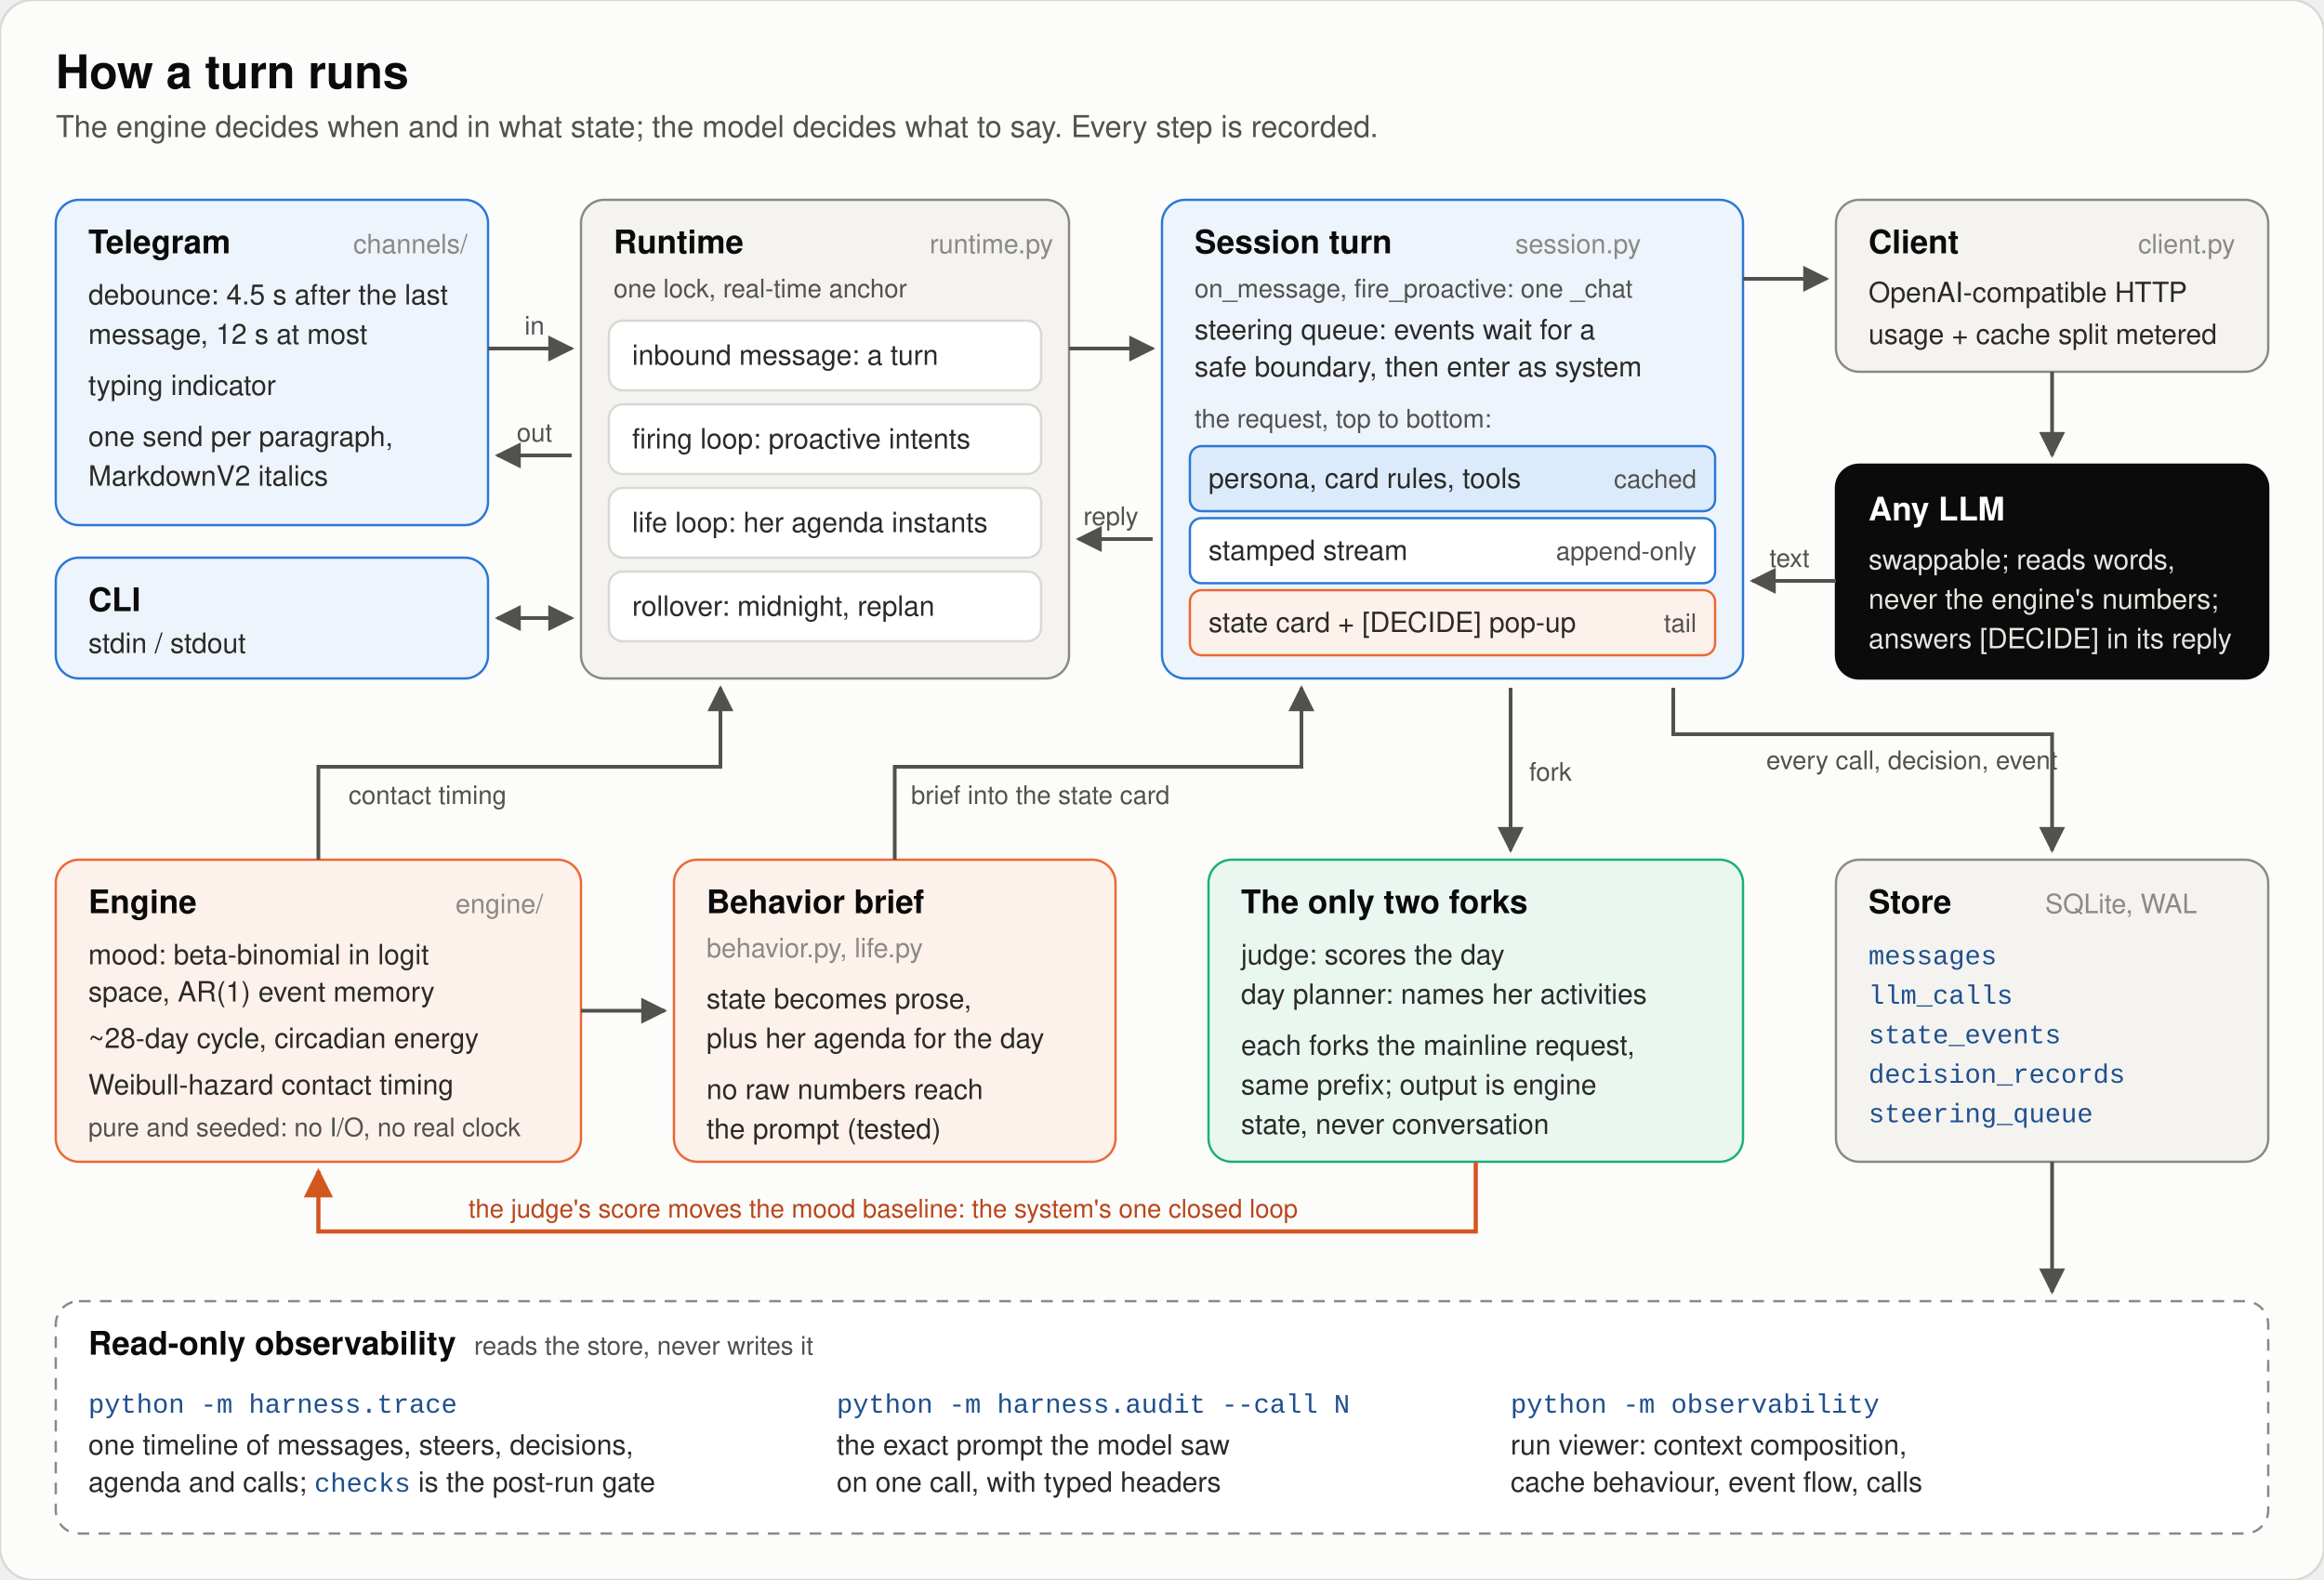
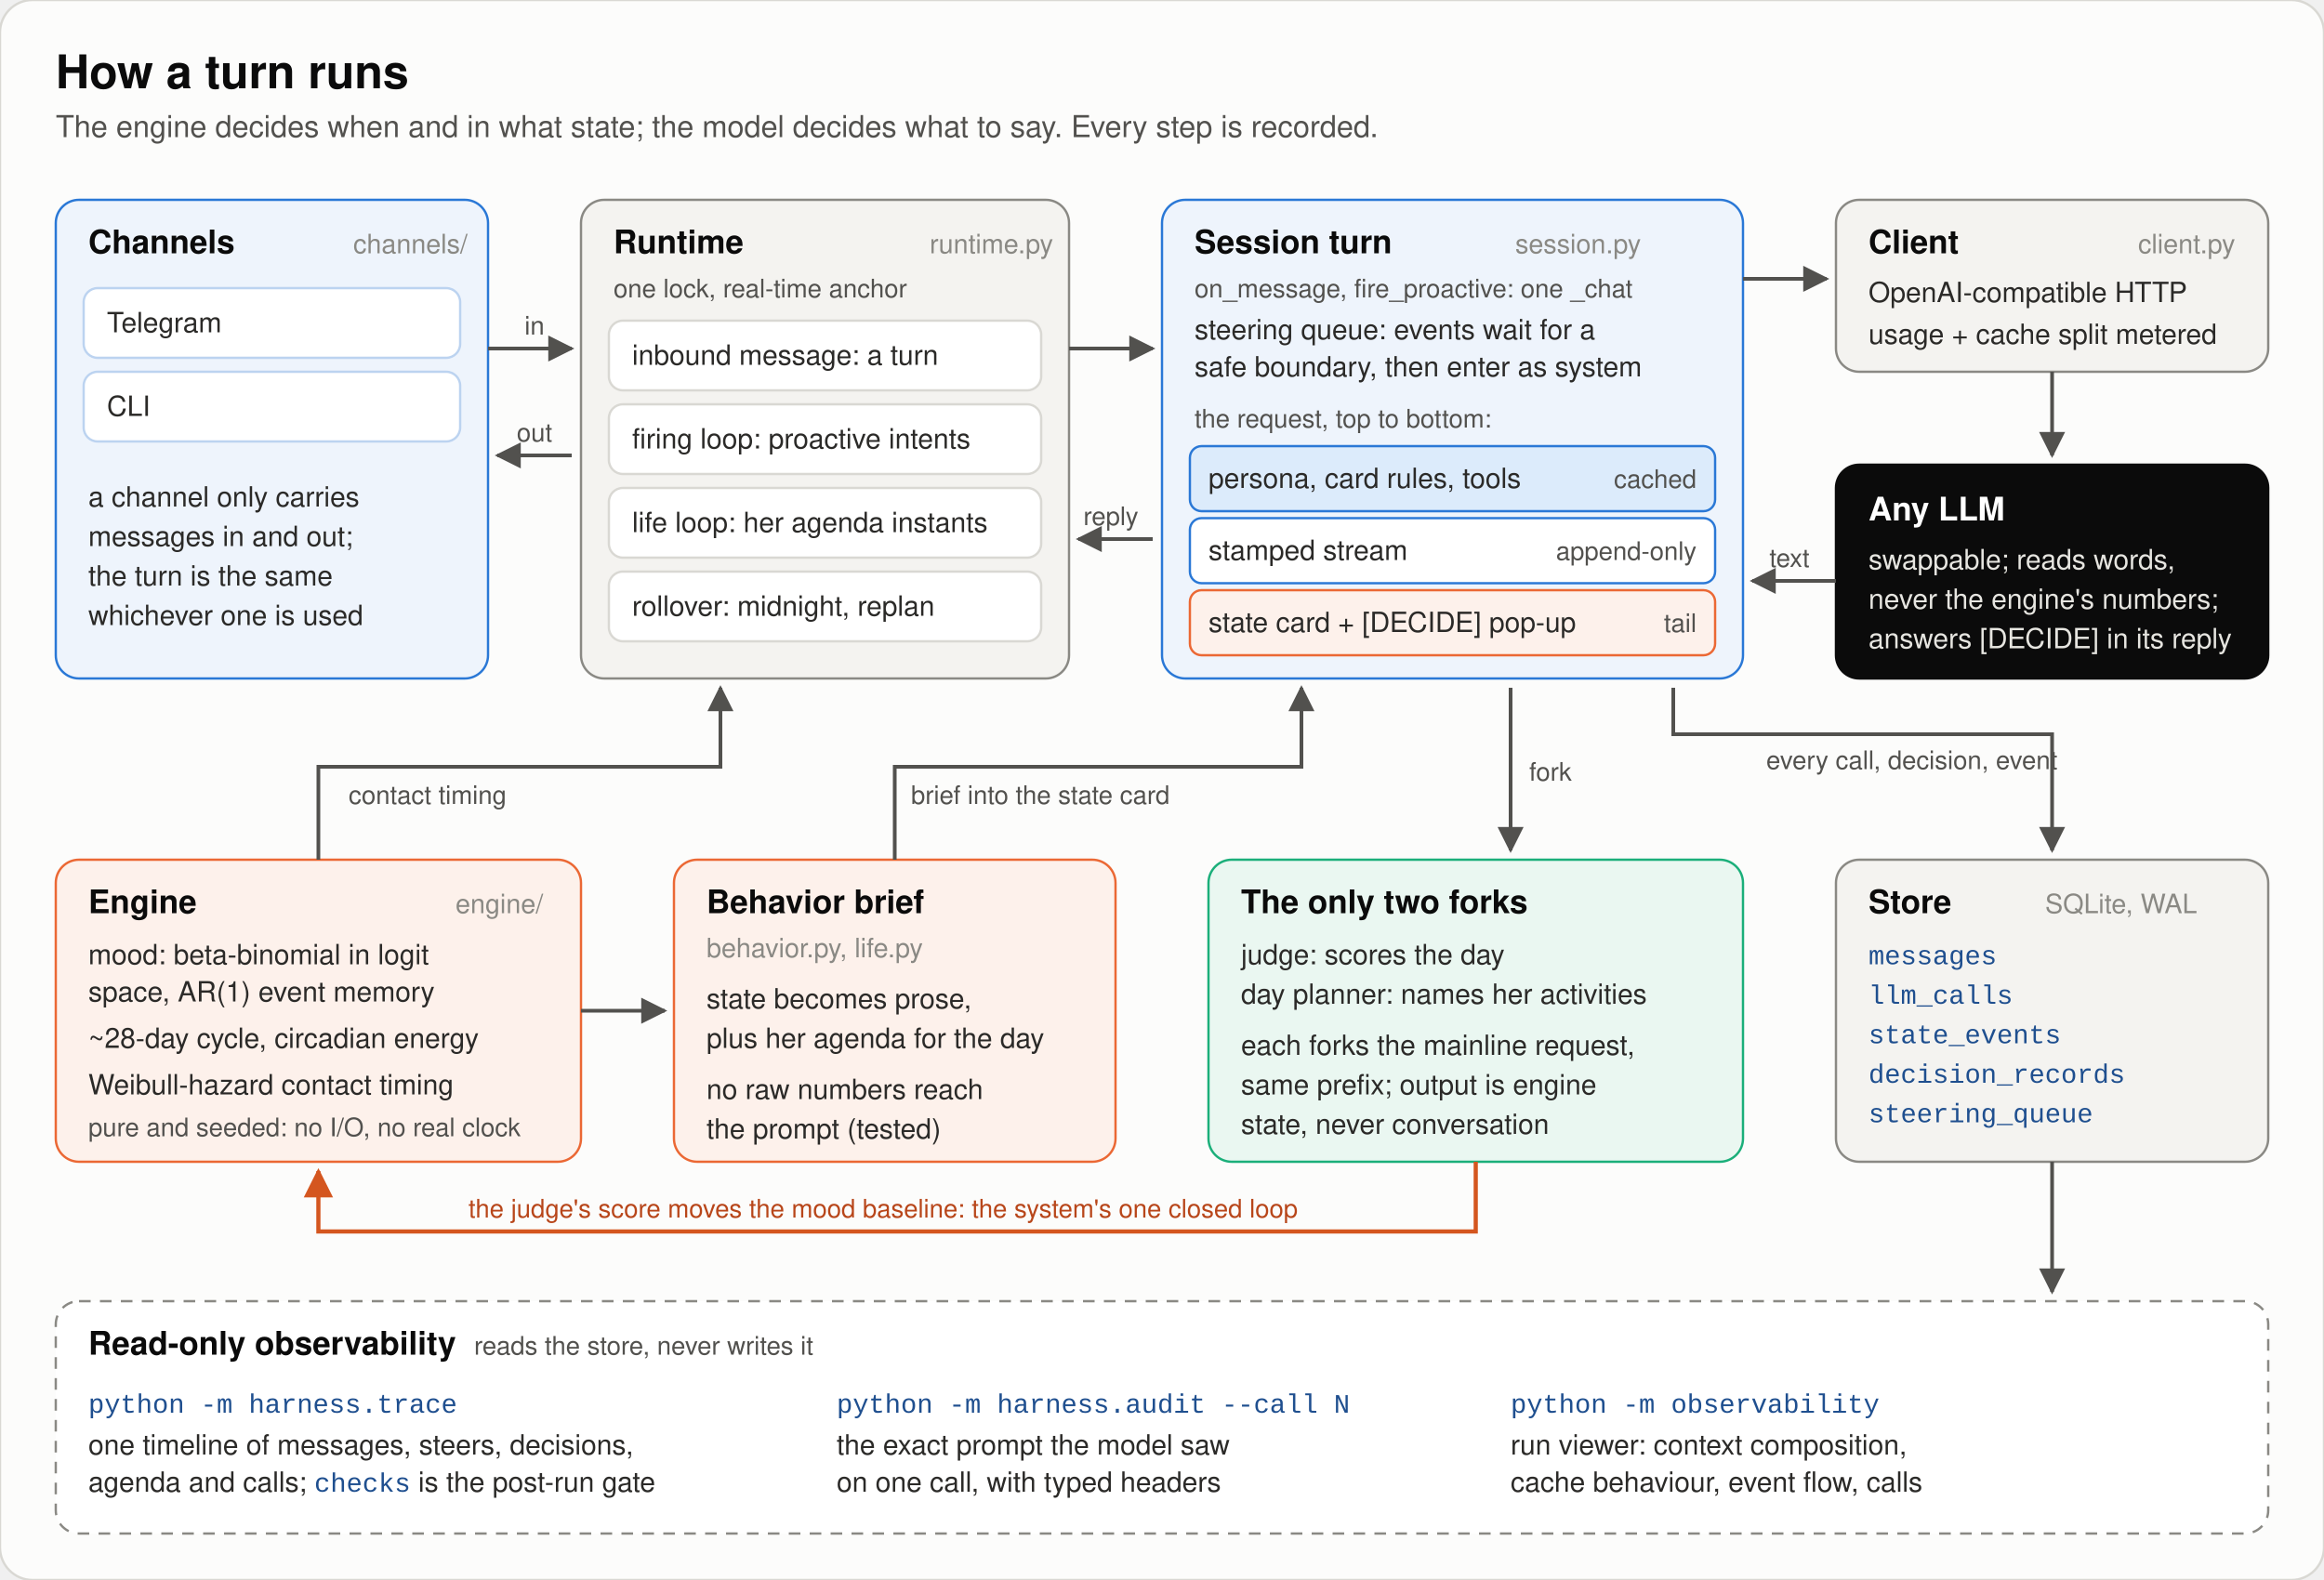
<svg xmlns="http://www.w3.org/2000/svg" width="1000" height="680" viewBox="0 0 1000 680" role="img" aria-labelledby="t d">
  <defs>
    <marker id="a" viewBox="0 0 10 10" refX="9" refY="5" markerWidth="7" markerHeight="7" orient="auto-start-reverse">
      <path d="M0,0 L10,5 L0,10 z" fill="#52514e" />
    </marker>
    <marker id="ao" viewBox="0 0 10 10" refX="9" refY="5" markerWidth="7" markerHeight="7" orient="auto-start-reverse">
      <path d="M0,0 L10,5 L0,10 z" fill="#d4561f" />
    </marker>
  </defs>
  <style>
    text { font-family: -apple-system, "Segoe UI", Helvetica, Arial, sans-serif; fill: #0b0b0b; }
    .h { font-size: 20px; font-weight: 600; }
    .sub { font-size: 13px; fill: #52514e; }
    .bt { font-size: 14px; font-weight: 600; }
    .p { font-size: 11.5px; fill: #8a8984; }
    .b { font-size: 12px; fill: #2b2a28; }
    .m { font-family: "SFMono-Regular", Consolas, "Liberation Mono", Menlo, monospace; font-size: 11.5px; fill: #1f4f8f; }
    .l { font-size: 11px; fill: #52514e; }
    .lo { font-size: 11px; fill: #b8461a; }
    .w { stroke: #52514e; stroke-width: 1.6; fill: none; }
    .wo { stroke: #d4561f; stroke-width: 1.8; fill: none; }
  </style>
  <rect x="0" y="0" width="1000" height="680" rx="14" fill="#fcfcfb" stroke="#d9d8d3" />
  <text x="24" y="38" class="h">How a turn runs</text>
  <text x="24" y="59" class="sub">The engine decides when and in what state; the model decides what to say. Every step is recorded.</text>
-   <rect x="24" y="86" width="186" height="140" rx="10" fill="#eef4fc" stroke="#2a78d6" />
-   <text x="38" y="109" class="bt">Telegram</text>
+   <rect x="24" y="86" width="186" height="206" rx="10" fill="#eef4fc" stroke="#2a78d6" />
+   <text x="38" y="109" class="bt">Channels</text>
  <text x="152" y="109" class="p">channels/</text>
-   <text x="38" y="131" class="b">debounce: 4.5 s after the last</text>
-   <text x="38" y="148" class="b">message, 12 s at most</text>
-   <text x="38" y="170" class="b">typing indicator</text>
-   <text x="38" y="192" class="b">one send per paragraph,</text>
-   <text x="38" y="209" class="b">MarkdownV2 italics</text>
-   <rect x="24" y="240" width="186" height="52" rx="10" fill="#eef4fc" stroke="#2a78d6" />
-   <text x="38" y="263" class="bt">CLI</text>
-   <text x="38" y="281" class="b">stdin / stdout</text>
+   <rect x="36" y="124" width="162" height="30" rx="6" fill="#ffffff" stroke="#bcd3f0" />
+   <text x="46" y="143" class="b">Telegram</text>
+   <rect x="36" y="160" width="162" height="30" rx="6" fill="#ffffff" stroke="#bcd3f0" />
+   <text x="46" y="179" class="b">CLI</text>
+   <text x="38" y="218" class="b">a channel only carries</text>
+   <text x="38" y="235" class="b">messages in and out;</text>
+   <text x="38" y="252" class="b">the turn is the same</text>
+   <text x="38" y="269" class="b">whichever one is used</text>
  <rect x="250" y="86" width="210" height="206" rx="10" fill="#f4f3f0" stroke="#8a8984" />
  <text x="264" y="109" class="bt">Runtime</text>
  <text x="400" y="109" class="p">runtime.py</text>
  <text x="264" y="128" class="l">one lock, real-time anchor</text>
  <rect x="262" y="138" width="186" height="30" rx="6" fill="#ffffff" stroke="#d9d8d3" />
  <text x="272" y="157" class="b">inbound message: a turn</text>
  <rect x="262" y="174" width="186" height="30" rx="6" fill="#ffffff" stroke="#d9d8d3" />
  <text x="272" y="193" class="b">firing loop: proactive intents</text>
  <rect x="262" y="210" width="186" height="30" rx="6" fill="#ffffff" stroke="#d9d8d3" />
  <text x="272" y="229" class="b">life loop: her agenda instants</text>
  <rect x="262" y="246" width="186" height="30" rx="6" fill="#ffffff" stroke="#d9d8d3" />
  <text x="272" y="265" class="b">rollover: midnight, replan</text>
  <rect x="500" y="86" width="250" height="206" rx="10" fill="#eef4fc" stroke="#2a78d6" />
  <text x="514" y="109" class="bt">Session turn</text>
  <text x="652" y="109" class="p">session.py</text>
  <text x="514" y="128" class="l">on_message, fire_proactive: one _chat</text>
  <text x="514" y="146" class="b">steering queue: events wait for a</text>
  <text x="514" y="162" class="b">safe boundary, then enter as system</text>
  <text x="514" y="184" class="l">the request, top to bottom:</text>
  <rect x="512" y="192" width="226" height="28" rx="5" fill="#dcebfb" stroke="#2a78d6" />
  <text x="520" y="210" class="b">persona, card rules, tools</text>
  <text x="730" y="210" class="l" text-anchor="end">cached</text>
  <rect x="512" y="223" width="226" height="28" rx="5" fill="#ffffff" stroke="#2a78d6" />
  <text x="520" y="241" class="b">stamped stream</text>
  <text x="730" y="241" class="l" text-anchor="end">append-only</text>
  <rect x="512" y="254" width="226" height="28" rx="5" fill="#fdf1eb" stroke="#eb6834" />
  <text x="520" y="272" class="b">state card + [DECIDE] pop-up</text>
  <text x="730" y="272" class="l" text-anchor="end">tail</text>
  <rect x="790" y="86" width="186" height="74" rx="10" fill="#f4f3f0" stroke="#8a8984" />
  <text x="804" y="109" class="bt">Client</text>
  <text x="920" y="109" class="p">client.py</text>
  <text x="804" y="130" class="b">OpenAI-compatible HTTP</text>
  <text x="804" y="148" class="b">usage + cache split metered</text>
  <rect x="790" y="200" width="186" height="92" rx="10" fill="#0b0b0b" stroke="#0b0b0b" />
  <text x="804" y="224" class="bt" style="fill:#ffffff">Any LLM</text>
  <text x="804" y="245" class="b" style="fill:#e6e5e0">swappable; reads words,</text>
  <text x="804" y="262" class="b" style="fill:#e6e5e0">never the engine's numbers;</text>
  <text x="804" y="279" class="b" style="fill:#e6e5e0">answers [DECIDE] in its reply</text>
  <path d="M210 150 H246" class="w" marker-end="url(#a)" />
-   <path d="M214 266 H246" class="w" marker-start="url(#a)" marker-end="url(#a)" />
  <path d="M460 150 H496" class="w" marker-end="url(#a)" />
  <path d="M496 232 H464" class="w" marker-end="url(#a)" />
  <text x="478" y="226" class="l" text-anchor="middle">reply</text>
  <path d="M246 196 H214" class="w" marker-end="url(#a)" />
  <text x="230" y="144" class="l" text-anchor="middle">in</text>
  <text x="230" y="190" class="l" text-anchor="middle">out</text>
  <path d="M750 120 H786" class="w" marker-end="url(#a)" />
  <path d="M883 160 V196" class="w" marker-end="url(#a)" />
  <path d="M790 250 H754" class="w" marker-end="url(#a)" />
  <text x="770" y="244" class="l" text-anchor="middle">text</text>
  <rect x="24" y="370" width="226" height="130" rx="10" fill="#fdf1eb" stroke="#eb6834" />
  <text x="38" y="393" class="bt">Engine</text>
  <text x="196" y="393" class="p">engine/</text>
  <text x="38" y="415" class="b">mood: beta-binomial in logit</text>
  <text x="38" y="431" class="b">space, AR(1) event memory</text>
  <text x="38" y="451" class="b">~28-day cycle, circadian energy</text>
  <text x="38" y="471" class="b">Weibull-hazard contact timing</text>
  <text x="38" y="489" class="l">pure and seeded: no I/O, no real clock</text>
  <rect x="290" y="370" width="190" height="130" rx="10" fill="#fdf1eb" stroke="#eb6834" />
  <text x="304" y="393" class="bt">Behavior brief</text>
  <text x="304" y="412" class="p">behavior.py, life.py</text>
  <text x="304" y="434" class="b">state becomes prose,</text>
  <text x="304" y="451" class="b">plus her agenda for the day</text>
  <text x="304" y="473" class="b">no raw numbers reach</text>
  <text x="304" y="490" class="b">the prompt (tested)</text>
  <rect x="520" y="370" width="230" height="130" rx="10" fill="#eaf7f1" stroke="#1baf7a" />
  <text x="534" y="393" class="bt">The only two forks</text>
  <text x="534" y="415" class="b">judge: scores the day</text>
  <text x="534" y="432" class="b">day planner: names her activities</text>
  <text x="534" y="454" class="b">each forks the mainline request,</text>
  <text x="534" y="471" class="b">same prefix; output is engine</text>
  <text x="534" y="488" class="b">state, never conversation</text>
  <rect x="790" y="370" width="186" height="130" rx="10" fill="#f4f3f0" stroke="#8a8984" />
  <text x="804" y="393" class="bt">Store</text>
  <text x="880" y="393" class="p">SQLite, WAL</text>
  <text x="804" y="415" class="m">messages</text>
  <text x="804" y="432" class="m">llm_calls</text>
  <text x="804" y="449" class="m">state_events</text>
  <text x="804" y="466" class="m">decision_records</text>
  <text x="804" y="483" class="m">steering_queue</text>
  <path d="M250 435 H286" class="w" marker-end="url(#a)" />
  <path d="M385 370 V330 H560 V296" class="w" marker-end="url(#a)" />
  <text x="392" y="346" class="l">brief into the state card</text>
  <path d="M137 370 V330 H310 V296" class="w" marker-end="url(#a)" />
  <text x="150" y="346" class="l">contact timing</text>
  <path d="M650 296 V366" class="w" marker-end="url(#a)" />
  <text x="658" y="336" class="l">fork</text>
  <path d="M720 296 V316 H883 V366" class="w" marker-end="url(#a)" />
  <text x="760" y="331" class="l">every call, decision, event</text>
  <path d="M635 500 V530 H137 V504" class="wo" marker-end="url(#ao)" />
  <text x="380" y="524" class="lo" text-anchor="middle">the judge's score moves the mood baseline: the system's one closed loop</text>
  <rect x="24" y="560" width="952" height="100" rx="10" fill="#ffffff" stroke="#8a8984" stroke-dasharray="5 4" />
  <text x="38" y="583" class="bt">Read-only observability</text>
  <text x="204" y="583" class="l">reads the store, never writes it</text>
  <text x="38" y="608" class="m">python -m harness.trace</text>
  <text x="38" y="626" class="b">one timeline of messages, steers, decisions,</text>
  <text x="38" y="642" class="b">agenda and calls; <tspan class="m">checks</tspan> is the post-run gate</text>
  <text x="360" y="608" class="m">python -m harness.audit --call N</text>
  <text x="360" y="626" class="b">the exact prompt the model saw</text>
  <text x="360" y="642" class="b">on one call, with typed headers</text>
  <text x="650" y="608" class="m">python -m observability</text>
  <text x="650" y="626" class="b">run viewer: context composition,</text>
  <text x="650" y="642" class="b">cache behaviour, event flow, calls</text>
  <path d="M883 500 V556" class="w" marker-end="url(#a)" />
</svg>
